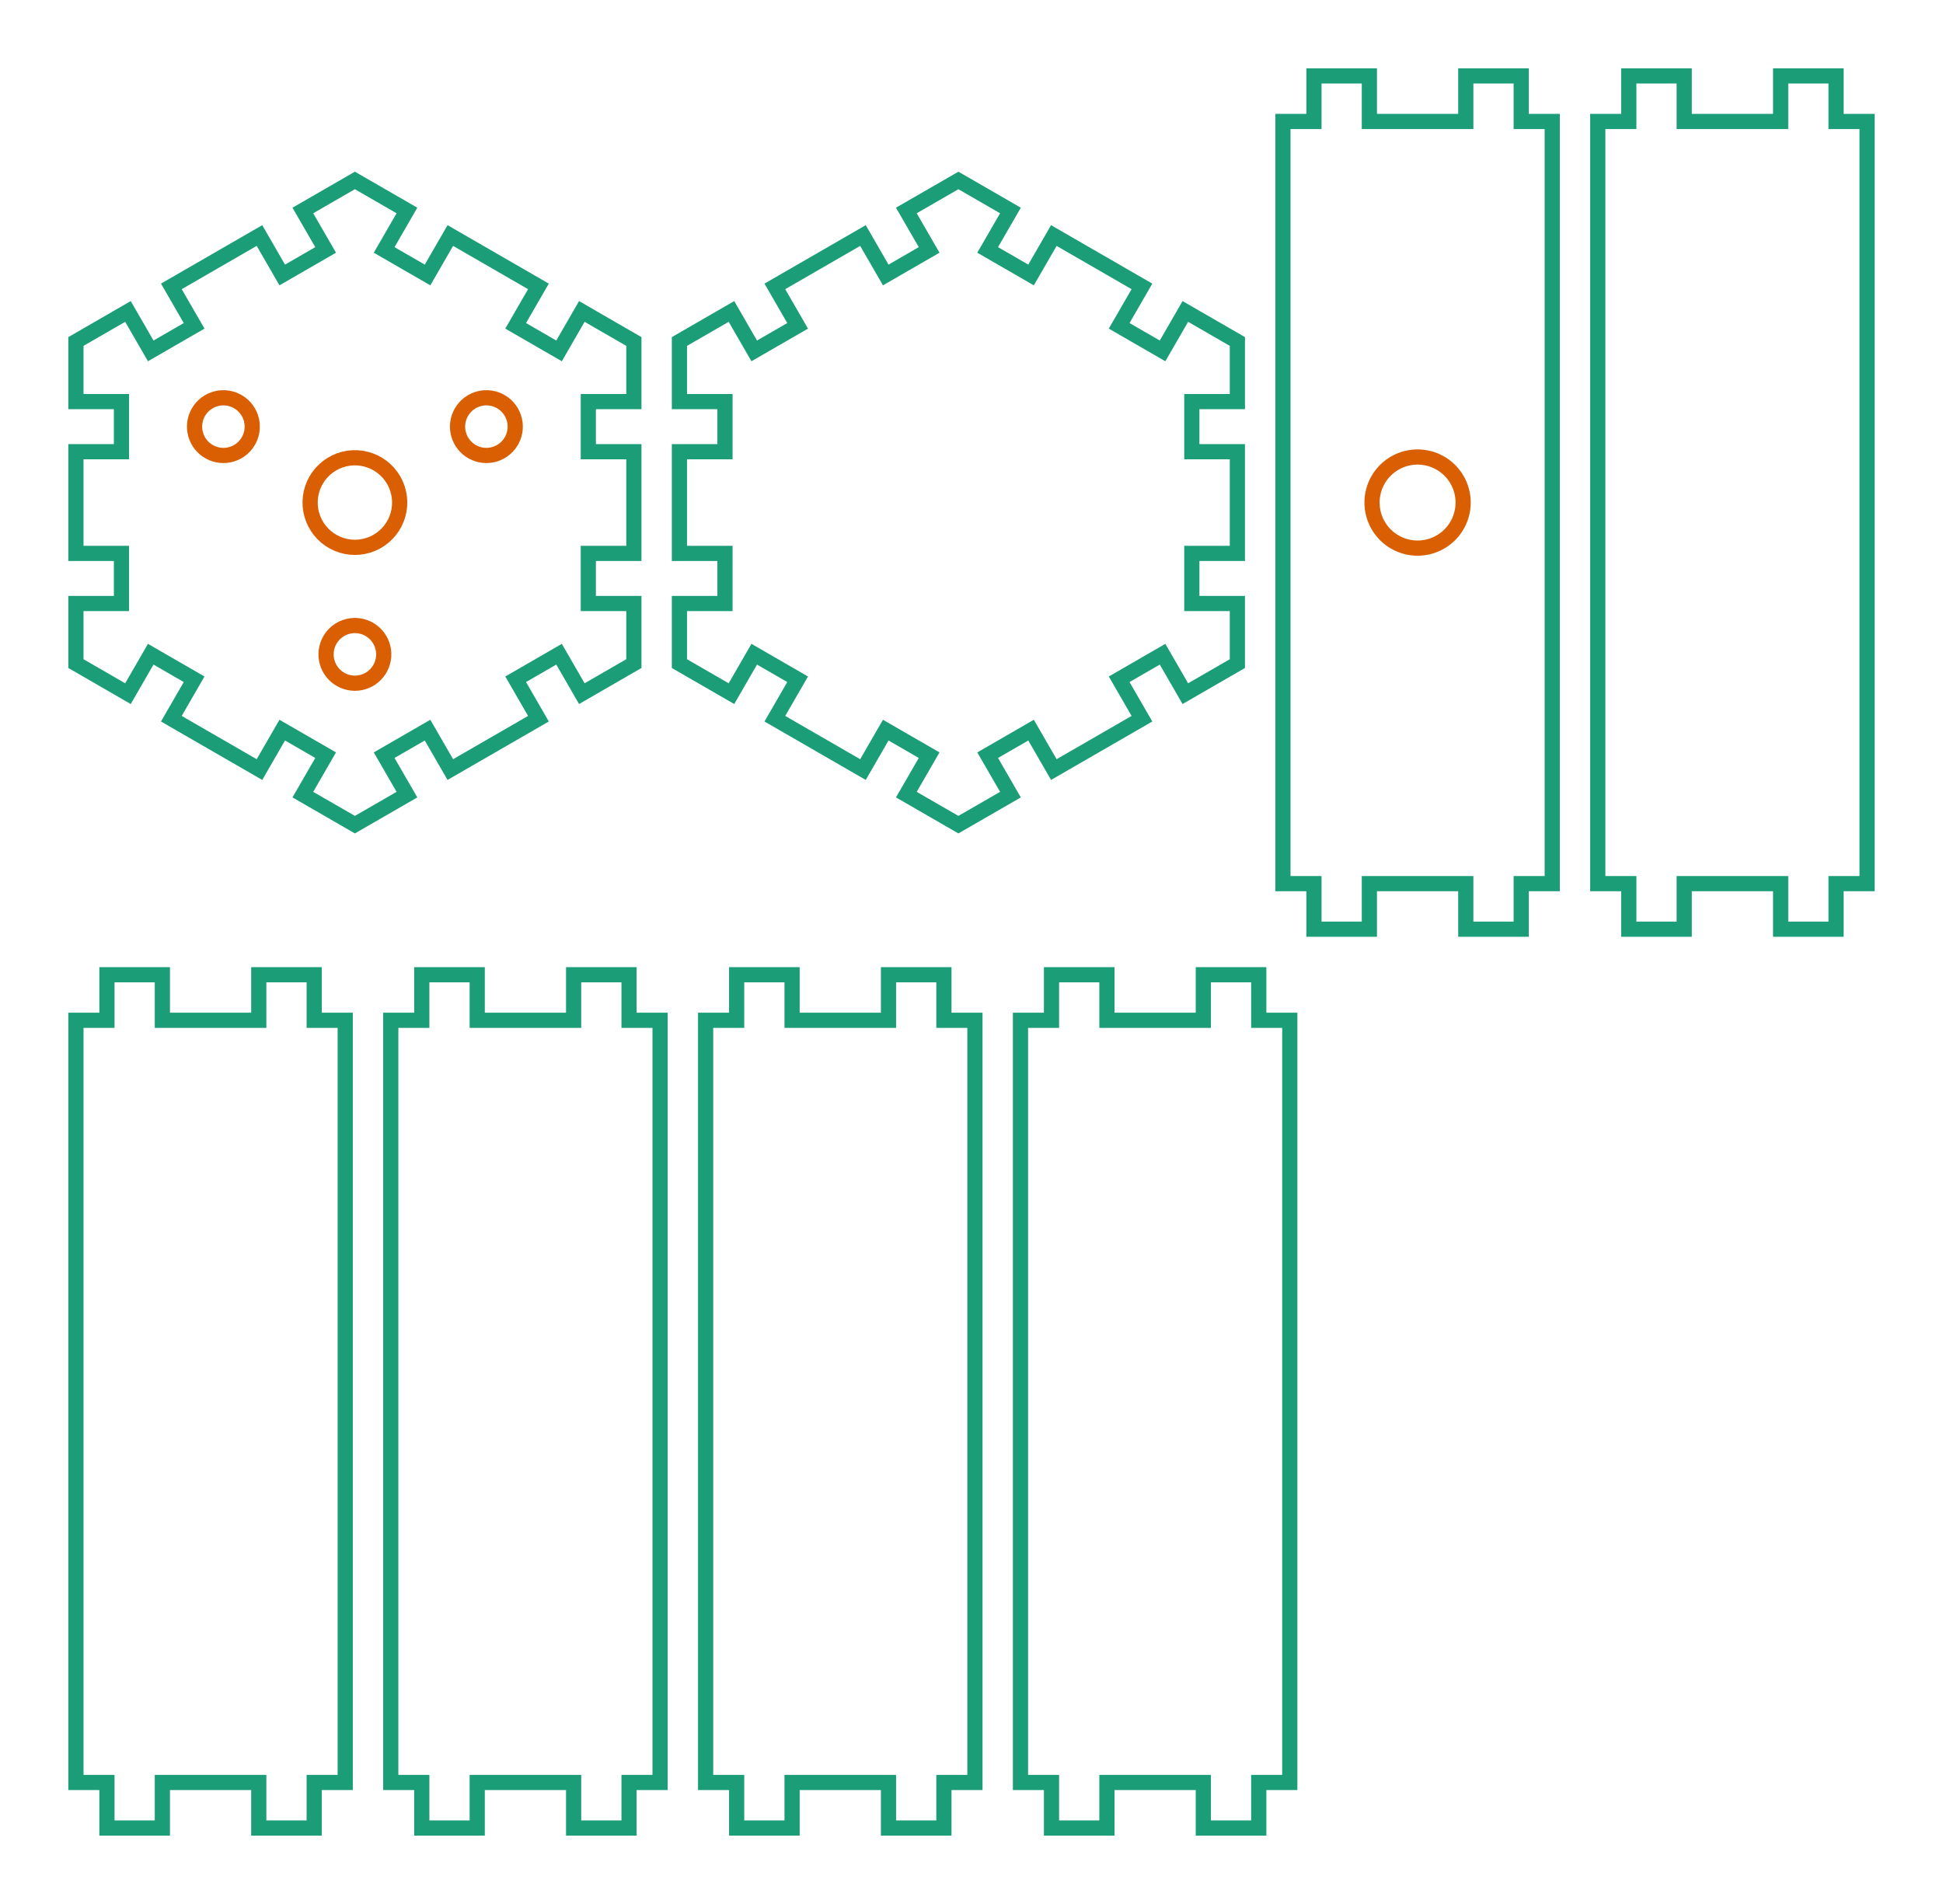
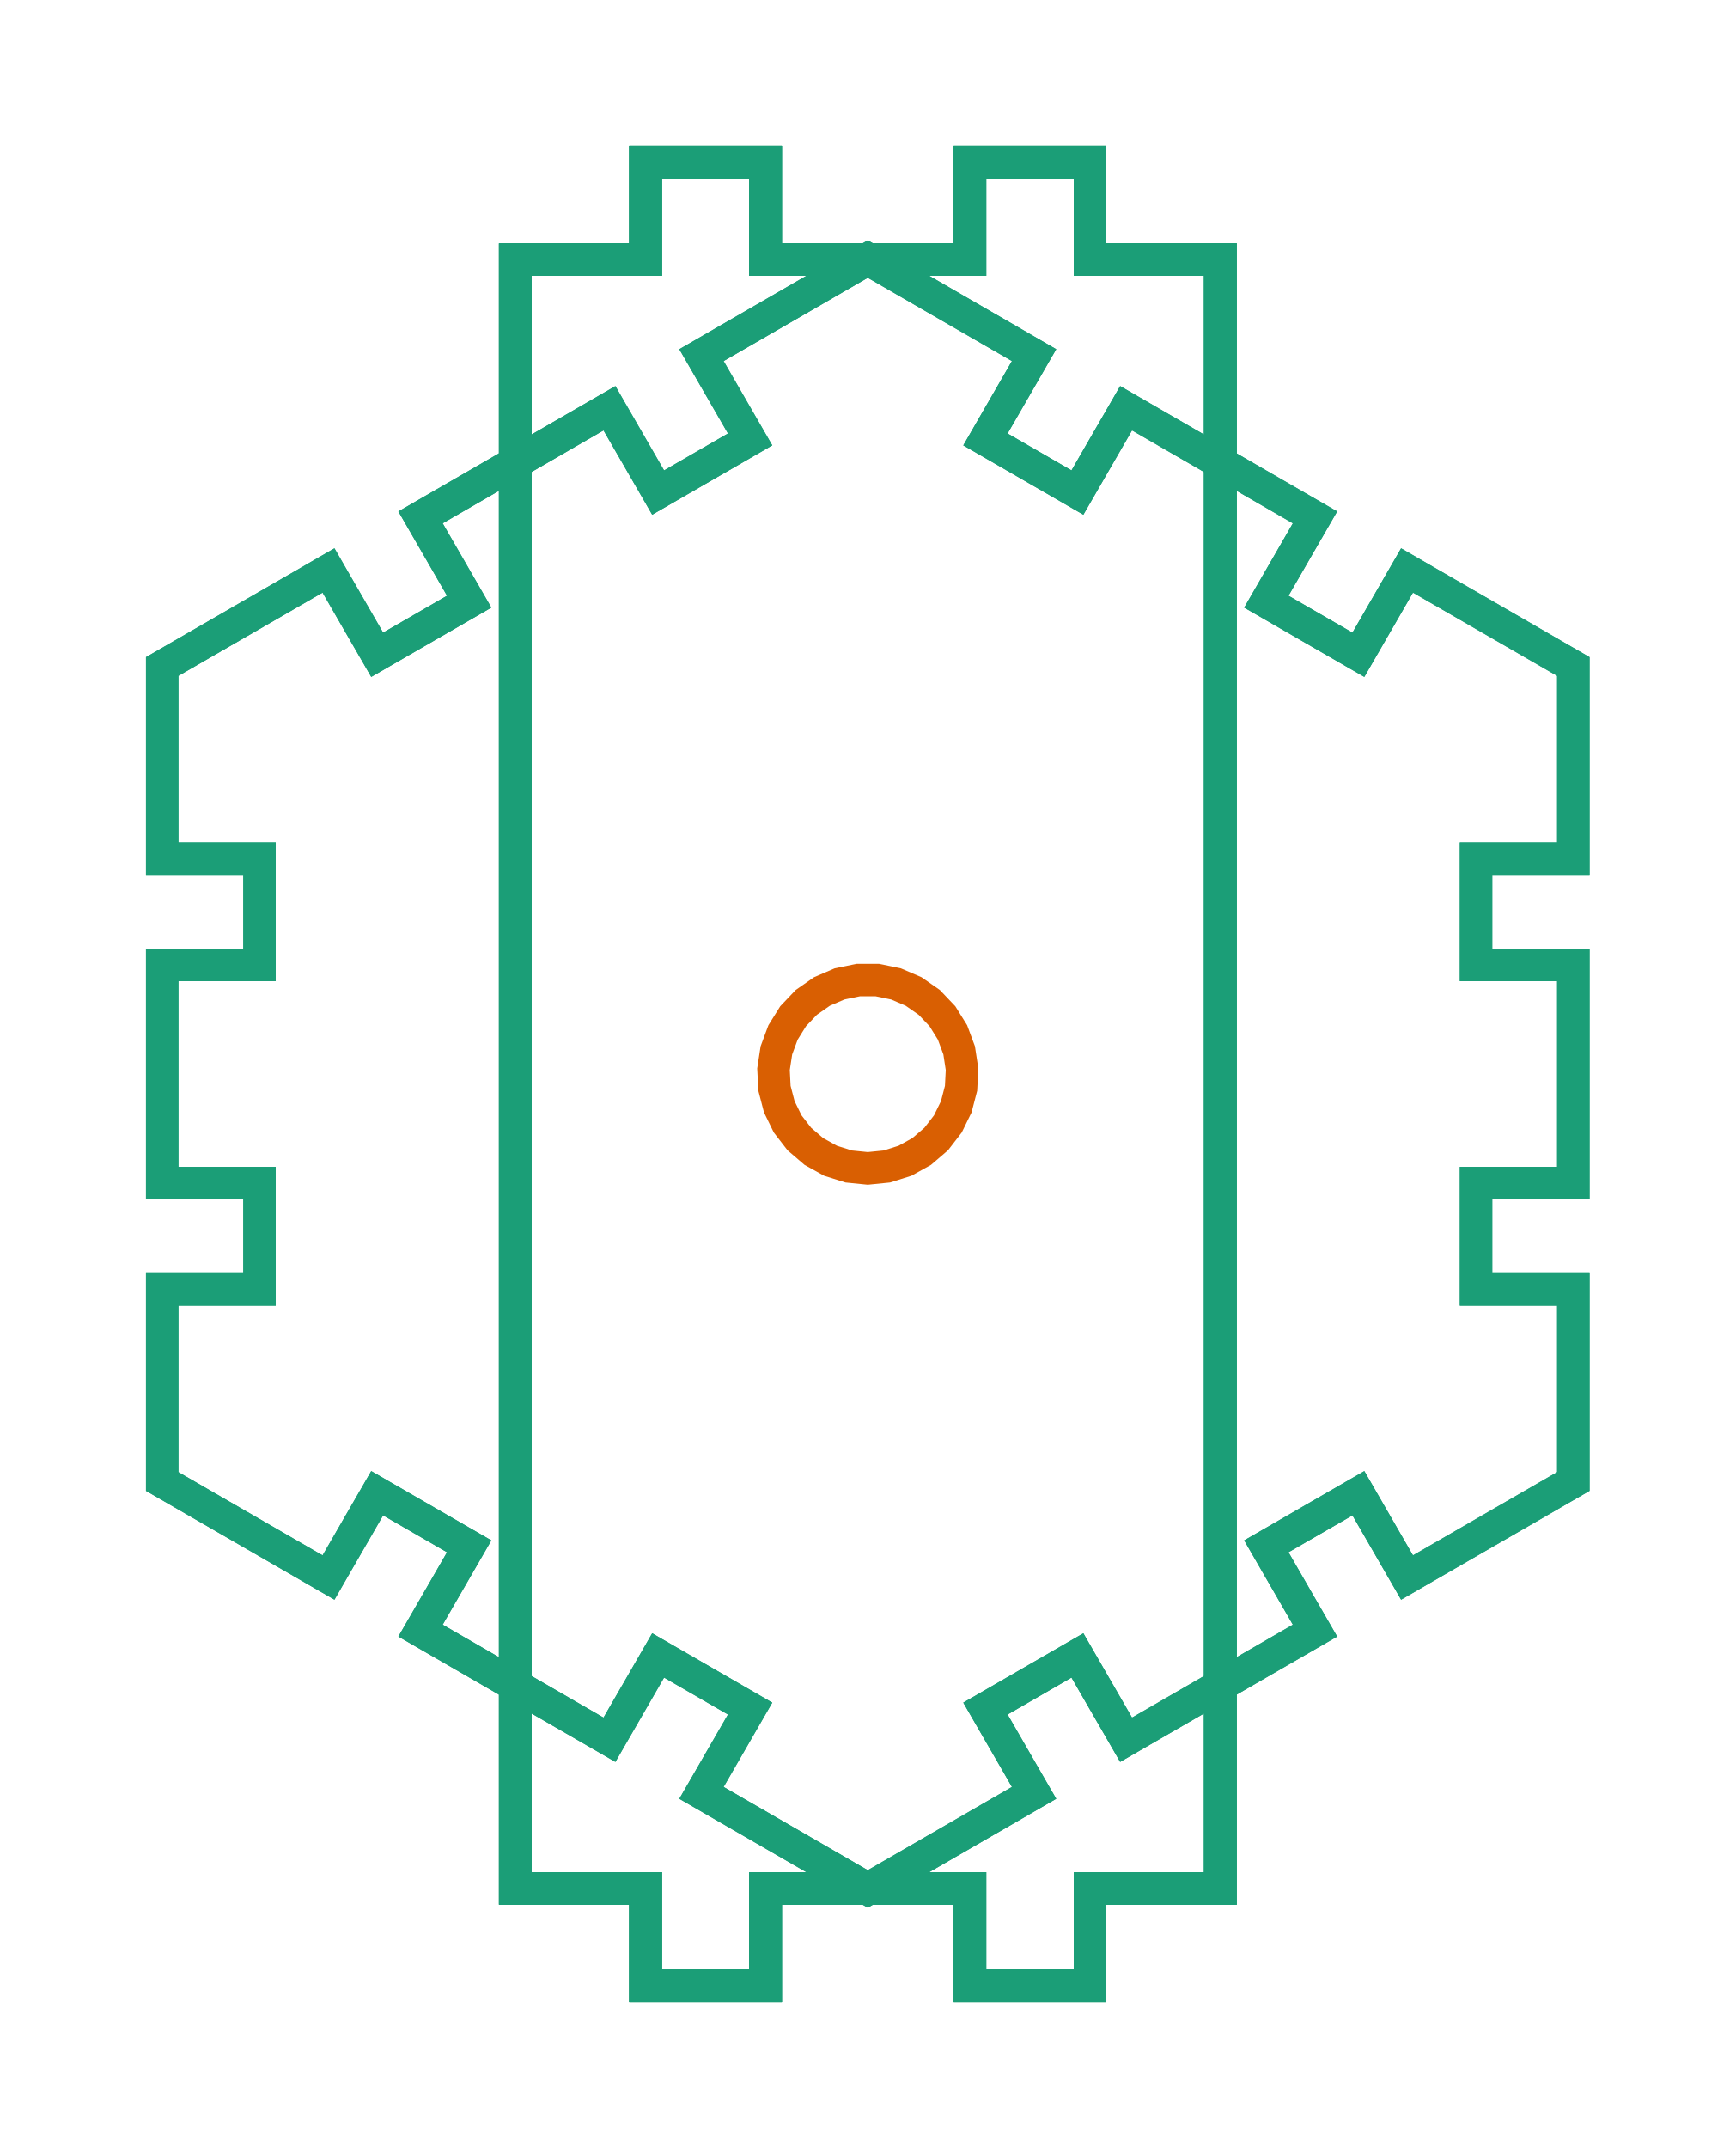
- <svg xmlns="http://www.w3.org/2000/svg" baseProfile="full" height="125.4mm" version="1.1" viewBox="-2.0,-30.1,127.964,125.4" width="127.964mm">
+ <svg xmlns="http://www.w3.org/2000/svg" baseProfile="full" height="66.2mm" version="1.1" viewBox="-26.751,-33.1,53.501,66.2" width="53.501mm">
  <defs />
-   <g transform="translate(21.3731, 3)">
-     <path d="M 1.927 16.639 L 4.785 14.989  L 6.285 17.587  L 12.088 14.237  L 10.588 11.639  L 13.446 9.989  L 14.946 12.587  L 18.373 10.608  L 18.373 6.65  L 15.373 6.65  L 15.373 3.35  L 18.373 3.35  L 18.373 -3.35  L 15.373 -3.35  L 15.373 -6.65  L 18.373 -6.65  L 18.373 -10.608  L 14.946 -12.587  L 13.446 -9.989  L 10.588 -11.639  L 12.088 -14.237  L 6.285 -17.587  L 4.785 -14.989  L 1.927 -16.639  L 3.428 -19.237  L 6.15348e-15 -21.215  L -3.428 -19.237  L -1.927 -16.639  L -4.785 -14.989  L -6.285 -17.587  L -12.088 -14.237  L -10.588 -11.639  L -13.446 -9.989  L -14.946 -12.587  L -18.373 -10.608  L -18.373 -6.65  L -15.373 -6.65  L -15.373 -3.35  L -18.373 -3.35  L -18.373 3.35  L -15.373 3.35  L -15.373 6.65  L -18.373 6.65  L -18.373 10.608  L -14.946 12.587  L -13.446 9.989  L -10.588 11.639  L -12.088 14.237  L -6.285 17.587  L -4.785 14.989  L -1.927 16.639  L -3.428 19.237  L 3.07674e-15 21.215  L 3.428 19.237  z" fill="none" stroke="rgb(27, 158, 119)" />
-     <path d="M -0.189 11.889 L -0.376 11.861  L -0.56 11.814  L -0.738 11.749  L -0.909 11.667  L -1.07 11.569  L -1.221 11.454  L -1.36 11.325  L -1.485 11.183  L -1.596 11.03  L -1.691 10.866  L -1.769 10.693  L -1.829 10.513  L -1.871 10.329  L -1.895 10.141  L -1.899 9.951  L -1.885 9.763  L -1.852 9.576  L -1.801 9.394  L -1.732 9.217  L -1.645 9.049  L -1.543 8.89  L -1.424 8.742  L -1.292 8.606  L -1.147 8.484  L -0.991 8.378  L -0.824 8.287  L -0.65 8.213  L -0.469 8.158  L -0.283 8.12  L -0.095 8.101  L 0.095 8.101  L 0.283 8.12  L 0.469 8.158  L 0.65 8.213  L 0.824 8.287  L 0.991 8.378  L 1.147 8.484  L 1.292 8.606  L 1.424 8.742  L 1.543 8.89  L 1.645 9.049  L 1.732 9.217  L 1.801 9.394  L 1.852 9.576  L 1.885 9.763  L 1.899 9.951  L 1.895 10.141  L 1.871 10.329  L 1.829 10.513  L 1.769 10.693  L 1.691 10.866  L 1.596 11.03  L 1.485 11.183  L 1.36 11.325  L 1.221 11.454  L 1.07 11.569  L 0.909 11.667  L 0.738 11.749  L 0.56 11.814  L 0.376 11.861  L 0.189 11.889  L -0 11.899  z" fill="none" stroke="rgb(217, 95, 2)" />
-     <path d="M -0.294 2.935 L -0.585 2.891  L -0.869 2.819  L -1.146 2.718  L -1.411 2.591  L -1.662 2.437  L -1.896 2.26  L -2.112 2.06  L -2.306 1.839  L -2.478 1.6  L -2.625 1.346  L -2.746 1.078  L -2.84 0.799  L -2.905 0.512  L -2.942 0.22  L -2.949 -0.074  L -2.927 -0.367  L -2.876 -0.656  L -2.796 -0.939  L -2.689 -1.213  L -2.555 -1.475  L -2.395 -1.722  L -2.212 -1.952  L -2.006 -2.162  L -1.781 -2.351  L -1.538 -2.517  L -1.28 -2.658  L -1.009 -2.772  L -0.728 -2.859  L -0.44 -2.917  L -0.147 -2.946  L 0.147 -2.946  L 0.44 -2.917  L 0.728 -2.859  L 1.009 -2.772  L 1.28 -2.658  L 1.538 -2.517  L 1.781 -2.351  L 2.006 -2.162  L 2.212 -1.952  L 2.395 -1.722  L 2.555 -1.475  L 2.689 -1.213  L 2.796 -0.939  L 2.876 -0.656  L 2.927 -0.367  L 2.949 -0.074  L 2.942 0.22  L 2.905 0.512  L 2.84 0.799  L 2.746 1.078  L 2.625 1.346  L 2.478 1.6  L 2.306 1.839  L 2.112 2.06  L 1.896 2.26  L 1.662 2.437  L 1.411 2.591  L 1.146 2.718  L 0.869 2.819  L 0.585 2.891  L 0.294 2.935  L -0 2.95  z" fill="none" stroke="rgb(217, 95, 2)" />
-     <path d="M 8.471 -3.111 L 8.284 -3.139  L 8.1 -3.186  L 7.922 -3.251  L 7.752 -3.333  L 7.59 -3.431  L 7.439 -3.546  L 7.3 -3.675  L 7.175 -3.817  L 7.064 -3.97  L 6.97 -4.135  L 6.892 -4.307  L 6.831 -4.487  L 6.789 -4.671  L 6.766 -4.859  L 6.761 -5.049  L 6.775 -5.237  L 6.808 -5.424  L 6.859 -5.606  L 6.929 -5.783  L 7.015 -5.951  L 7.118 -6.11  L 7.236 -6.258  L 7.368 -6.394  L 7.513 -6.516  L 7.67 -6.622  L 7.836 -6.713  L 8.01 -6.787  L 8.191 -6.842  L 8.377 -6.88  L 8.566 -6.899  L 8.755 -6.899  L 8.943 -6.88  L 9.129 -6.842  L 9.31 -6.787  L 9.485 -6.713  L 9.651 -6.622  L 9.807 -6.516  L 9.953 -6.394  L 10.085 -6.258  L 10.203 -6.11  L 10.306 -5.951  L 10.392 -5.783  L 10.461 -5.606  L 10.512 -5.424  L 10.545 -5.237  L 10.559 -5.049  L 10.555 -4.859  L 10.531 -4.671  L 10.489 -4.487  L 10.429 -4.307  L 10.351 -4.135  L 10.256 -3.97  L 10.146 -3.817  L 10.02 -3.675  L 9.881 -3.546  L 9.73 -3.431  L 9.569 -3.333  L 9.398 -3.251  L 9.22 -3.186  L 9.037 -3.139  L 8.849 -3.111  L 8.66 -3.101  z" fill="none" stroke="rgb(217, 95, 2)" />
-     <path d="M -8.849 -3.111 L -9.037 -3.139  L -9.22 -3.186  L -9.398 -3.251  L -9.569 -3.333  L -9.73 -3.431  L -9.881 -3.546  L -10.02 -3.675  L -10.146 -3.817  L -10.256 -3.97  L -10.351 -4.135  L -10.429 -4.307  L -10.489 -4.487  L -10.531 -4.671  L -10.555 -4.859  L -10.559 -5.049  L -10.545 -5.237  L -10.512 -5.424  L -10.461 -5.606  L -10.392 -5.783  L -10.306 -5.951  L -10.203 -6.11  L -10.085 -6.258  L -9.953 -6.394  L -9.807 -6.516  L -9.651 -6.622  L -9.485 -6.713  L -9.31 -6.787  L -9.129 -6.842  L -8.943 -6.88  L -8.755 -6.899  L -8.566 -6.899  L -8.377 -6.88  L -8.191 -6.842  L -8.01 -6.787  L -7.836 -6.713  L -7.67 -6.622  L -7.513 -6.516  L -7.368 -6.394  L -7.236 -6.258  L -7.118 -6.11  L -7.015 -5.951  L -6.929 -5.783  L -6.859 -5.606  L -6.808 -5.424  L -6.775 -5.237  L -6.761 -5.049  L -6.766 -4.859  L -6.789 -4.671  L -6.831 -4.487  L -6.892 -4.307  L -6.97 -4.135  L -7.064 -3.97  L -7.175 -3.817  L -7.3 -3.675  L -7.439 -3.546  L -7.59 -3.431  L -7.752 -3.333  L -7.922 -3.251  L -8.1 -3.186  L -8.284 -3.139  L -8.471 -3.111  L -8.66 -3.101  z" fill="none" stroke="rgb(217, 95, 2)" />
+   <g>
+     <path d="M 3.627 19.557 L 6.463 17.92  L 7.963 20.518  L 13.787 17.155  L 12.287 14.557  L 15.124 12.92  L 16.624 15.518  L 21.751 12.558  L 21.751 6.638  L 18.751 6.638  L 18.751 3.362  L 21.751 3.362  L 21.751 -3.362  L 18.751 -3.362  L 18.751 -6.638  L 21.751 -6.638  L 21.751 -12.558  L 16.624 -15.518  L 15.124 -12.92  L 12.287 -14.557  L 13.787 -17.155  L 7.963 -20.518  L 6.463 -17.92  L 3.627 -19.557  L 5.127 -22.155  L 0 -25.116  L -5.127 -22.155  L -3.627 -19.557  L -6.463 -17.92  L -7.963 -20.518  L -13.787 -17.155  L -12.287 -14.557  L -15.124 -12.92  L -16.624 -15.518  L -21.751 -12.558  L -21.751 -6.638  L -18.751 -6.638  L -18.751 -3.362  L -21.751 -3.362  L -21.751 3.362  L -18.751 3.362  L -18.751 6.638  L -21.751 6.638  L -21.751 12.558  L -16.624 15.518  L -15.124 12.92  L -12.287 14.557  L -13.787 17.155  L -7.963 20.518  L -6.463 17.92  L -3.627 19.557  L -5.127 22.155  L 0 25.116  L 5.127 22.155  z" fill="none" stroke="rgb(27, 158, 119)" />
  </g>
-   <g transform="translate(61.1194, 3)">
-     <path d="M 1.927 16.639 L 4.785 14.989  L 6.285 17.587  L 12.088 14.237  L 10.588 11.639  L 13.446 9.989  L 14.946 12.587  L 18.373 10.608  L 18.373 6.65  L 15.373 6.65  L 15.373 3.35  L 18.373 3.35  L 18.373 -3.35  L 15.373 -3.35  L 15.373 -6.65  L 18.373 -6.65  L 18.373 -10.608  L 14.946 -12.587  L 13.446 -9.989  L 10.588 -11.639  L 12.088 -14.237  L 6.285 -17.587  L 4.785 -14.989  L 1.927 -16.639  L 3.428 -19.237  L 0 -21.215  L -3.428 -19.237  L -1.927 -16.639  L -4.785 -14.989  L -6.285 -17.587  L -12.088 -14.237  L -10.588 -11.639  L -13.446 -9.989  L -14.946 -12.587  L -18.373 -10.608  L -18.373 -6.65  L -15.373 -6.65  L -15.373 -3.35  L -18.373 -3.35  L -18.373 3.35  L -15.373 3.35  L -15.373 6.65  L -18.373 6.65  L -18.373 10.608  L -14.946 12.587  L -13.446 9.989  L -10.588 11.639  L -12.088 14.237  L -6.285 17.587  L -4.785 14.989  L -1.927 16.639  L -3.428 19.237  L 0 21.215  L 3.428 19.237  z" fill="none" stroke="rgb(27, 158, 119)" />
+   <g>
+     <path d="M 3.627 19.557 L 6.463 17.92  L 7.963 20.518  L 13.787 17.155  L 12.287 14.557  L 15.124 12.92  L 16.624 15.518  L 21.751 12.558  L 21.751 6.638  L 18.751 6.638  L 18.751 3.362  L 21.751 3.362  L 21.751 -3.362  L 18.751 -3.362  L 18.751 -6.638  L 21.751 -6.638  L 21.751 -12.558  L 16.624 -15.518  L 15.124 -12.92  L 12.287 -14.557  L 13.787 -17.155  L 7.963 -20.518  L 6.463 -17.92  L 3.627 -19.557  L 5.127 -22.155  L 0 -25.116  L -5.127 -22.155  L -3.627 -19.557  L -6.463 -17.92  L -7.963 -20.518  L -13.787 -17.155  L -12.287 -14.557  L -15.124 -12.92  L -16.624 -15.518  L -21.751 -12.558  L -21.751 -6.638  L -18.751 -6.638  L -18.751 -3.362  L -21.751 -3.362  L -21.751 3.362  L -18.751 3.362  L -18.751 6.638  L -21.751 6.638  L -21.751 12.558  L -16.624 15.518  L -15.124 12.92  L -12.287 14.557  L -13.787 17.155  L -7.963 20.518  L -6.463 17.92  L -3.627 19.557  L -5.127 22.155  L 0 25.116  L 5.127 22.155  z" fill="none" stroke="rgb(27, 158, 119)" />
  </g>
-   <g transform="translate(91.3605, 3)">
-     <path d="M 8.868 25.1 L 8.868 -25.1  L 6.825 -25.1  L 6.825 -28.1  L 3.175 -28.1  L 3.175 -25.1  L -3.175 -25.1  L -3.175 -28.1  L -6.825 -28.1  L -6.825 -25.1  L -8.868 -25.1  L -8.868 25.1  L -6.825 25.1  L -6.825 28.1  L -3.175 28.1  L -3.175 25.1  L 3.175 25.1  L 3.175 28.1  L 6.825 28.1  L 6.825 25.1  z" fill="none" stroke="rgb(27, 158, 119)" />
-     <path d="M -0.074 2.999 L -0.148 2.996  L -0.222 2.992  L -0.295 2.985  L -0.369 2.977  L -0.442 2.967  L -0.515 2.955  L -0.588 2.942  L -0.66 2.927  L -0.732 2.909  L -0.803 2.89  L -0.874 2.87  L -0.945 2.847  L -1.014 2.823  L -1.084 2.797  L -1.152 2.77  L -1.22 2.741  L -1.287 2.71  L -1.354 2.677  L -1.419 2.643  L -1.484 2.607  L -1.548 2.57  L -1.611 2.531  L -1.672 2.491  L -1.733 2.449  L -1.793 2.405  L -1.852 2.36  L -1.909 2.314  L -1.966 2.266  L -2.021 2.217  L -2.075 2.167  L -2.128 2.115  L -2.179 2.062  L -2.229 2.007  L -2.278 1.952  L -2.326 1.895  L -2.372 1.837  L -2.416 1.778  L -2.459 1.718  L -2.501 1.657  L -2.541 1.595  L -2.579 1.532  L -2.616 1.468  L -2.652 1.403  L -2.685 1.337  L -2.718 1.271  L -2.748 1.203  L -2.777 1.135  L -2.804 1.066  L -2.829 0.997  L -2.853 0.927  L -2.875 0.856  L -2.895 0.785  L -2.914 0.714  L -2.931 0.642  L -2.945 0.569  L -2.959 0.497  L -2.97 0.424  L -2.979 0.35  L -2.987 0.277  L -2.993 0.203  L -2.997 0.129  L -2.999 0.055  L -3 -0.018  L -2.999 -0.092  L -2.995 -0.166  L -2.99 -0.24  L -2.984 -0.314  L -2.975 -0.387  L -2.964 -0.46  L -2.952 -0.533  L -2.938 -0.606  L -2.922 -0.678  L -2.905 -0.75  L -2.885 -0.821  L -2.864 -0.892  L -2.842 -0.962  L -2.817 -1.032  L -2.791 -1.101  L -2.763 -1.169  L -2.733 -1.237  L -2.702 -1.304  L -2.669 -1.37  L -2.634 -1.436  L -2.598 -1.5  L -2.56 -1.564  L -2.521 -1.626  L -2.48 -1.688  L -2.438 -1.748  L -2.394 -1.808  L -2.349 -1.866  L -2.302 -1.924  L -2.254 -1.98  L -2.205 -2.035  L -2.154 -2.088  L -2.102 -2.141  L -2.048 -2.192  L -1.994 -2.242  L -1.938 -2.29  L -1.881 -2.337  L -1.823 -2.383  L -1.763 -2.427  L -1.703 -2.47  L -1.642 -2.511  L -1.579 -2.551  L -1.516 -2.589  L -1.452 -2.625  L -1.387 -2.66  L -1.321 -2.694  L -1.254 -2.725  L -1.186 -2.755  L -1.118 -2.784  L -1.049 -2.811  L -0.98 -2.836  L -0.909 -2.859  L -0.839 -2.88  L -0.768 -2.9  L -0.696 -2.918  L -0.624 -2.934  L -0.551 -2.949  L -0.478 -2.962  L -0.405 -2.972  L -0.332 -2.982  L -0.258 -2.989  L -0.185 -2.994  L -0.111 -2.998  L -0.037 -3  L 0.037 -3  L 0.111 -2.998  L 0.185 -2.994  L 0.258 -2.989  L 0.332 -2.982  L 0.405 -2.972  L 0.478 -2.962  L 0.551 -2.949  L 0.624 -2.934  L 0.696 -2.918  L 0.768 -2.9  L 0.839 -2.88  L 0.909 -2.859  L 0.98 -2.836  L 1.049 -2.811  L 1.118 -2.784  L 1.186 -2.755  L 1.254 -2.725  L 1.321 -2.694  L 1.387 -2.66  L 1.452 -2.625  L 1.516 -2.589  L 1.579 -2.551  L 1.642 -2.511  L 1.703 -2.47  L 1.763 -2.427  L 1.823 -2.383  L 1.881 -2.337  L 1.938 -2.29  L 1.994 -2.242  L 2.048 -2.192  L 2.102 -2.141  L 2.154 -2.088  L 2.205 -2.035  L 2.254 -1.98  L 2.302 -1.924  L 2.349 -1.866  L 2.394 -1.808  L 2.438 -1.748  L 2.48 -1.688  L 2.521 -1.626  L 2.56 -1.564  L 2.598 -1.5  L 2.634 -1.436  L 2.669 -1.37  L 2.702 -1.304  L 2.733 -1.237  L 2.763 -1.169  L 2.791 -1.101  L 2.817 -1.032  L 2.842 -0.962  L 2.864 -0.892  L 2.885 -0.821  L 2.905 -0.75  L 2.922 -0.678  L 2.938 -0.606  L 2.952 -0.533  L 2.964 -0.46  L 2.975 -0.387  L 2.984 -0.314  L 2.99 -0.24  L 2.995 -0.166  L 2.999 -0.092  L 3 -0.018  L 2.999 0.055  L 2.997 0.129  L 2.993 0.203  L 2.987 0.277  L 2.979 0.35  L 2.97 0.424  L 2.959 0.497  L 2.945 0.569  L 2.931 0.642  L 2.914 0.714  L 2.895 0.785  L 2.875 0.856  L 2.853 0.927  L 2.829 0.997  L 2.804 1.066  L 2.777 1.135  L 2.748 1.203  L 2.718 1.271  L 2.685 1.337  L 2.652 1.403  L 2.616 1.468  L 2.579 1.532  L 2.541 1.595  L 2.501 1.657  L 2.459 1.718  L 2.416 1.778  L 2.372 1.837  L 2.326 1.895  L 2.278 1.952  L 2.229 2.007  L 2.179 2.062  L 2.128 2.115  L 2.075 2.167  L 2.021 2.217  L 1.966 2.266  L 1.909 2.314  L 1.852 2.36  L 1.793 2.405  L 1.733 2.449  L 1.672 2.491  L 1.611 2.531  L 1.548 2.57  L 1.484 2.607  L 1.419 2.643  L 1.354 2.677  L 1.287 2.71  L 1.22 2.741  L 1.152 2.77  L 1.084 2.797  L 1.014 2.823  L 0.945 2.847  L 0.874 2.87  L 0.803 2.89  L 0.732 2.909  L 0.66 2.927  L 0.588 2.942  L 0.515 2.955  L 0.442 2.967  L 0.369 2.977  L 0.295 2.985  L 0.222 2.992  L 0.148 2.996  L 0.074 2.999  L -0 3  z" fill="none" stroke="rgb(217, 95, 2)" />
+   <g>
+     <path d="M 10.868 25.1 L 10.868 -25.1  L 6.85 -25.1  L 6.85 -28.1  L 3.15 -28.1  L 3.15 -25.1  L -3.15 -25.1  L -3.15 -28.1  L -6.85 -28.1  L -6.85 -25.1  L -10.868 -25.1  L -10.868 25.1  L -6.85 25.1  L -6.85 28.1  L -3.15 28.1  L -3.15 25.1  L 3.15 25.1  L 3.15 28.1  L 6.85 28.1  L 6.85 25.1  z" fill="none" stroke="rgb(27, 158, 119)" />
+     <path d="M -0.586 2.85 L -1.147 2.674  L -1.662 2.388  L -2.109 2.005  L -2.469 1.539  L -2.728 1.01  L -2.876 0.441  L -2.906 -0.147  L -2.817 -0.729  L -2.612 -1.281  L -2.301 -1.781  L -1.895 -2.208  L -1.412 -2.544  L -0.871 -2.776  L -0.294 -2.895  L 0.294 -2.895  L 0.871 -2.776  L 1.412 -2.544  L 1.895 -2.208  L 2.301 -1.781  L 2.612 -1.281  L 2.817 -0.729  L 2.906 -0.147  L 2.876 0.441  L 2.728 1.01  L 2.469 1.539  L 2.109 2.005  L 1.662 2.388  L 1.147 2.674  L 0.586 2.85  L -0 2.909  z" fill="none" stroke="rgb(217, 95, 2)" />
  </g>
-   <g transform="translate(112.096, 3)">
-     <path d="M 8.868 25.1 L 8.868 -25.1  L 6.825 -25.1  L 6.825 -28.1  L 3.175 -28.1  L 3.175 -25.1  L -3.175 -25.1  L -3.175 -28.1  L -6.825 -28.1  L -6.825 -25.1  L -8.868 -25.1  L -8.868 25.1  L -6.825 25.1  L -6.825 28.1  L -3.175 28.1  L -3.175 25.1  L 3.175 25.1  L 3.175 28.1  L 6.825 28.1  L 6.825 25.1  z" fill="none" stroke="rgb(27, 158, 119)" />
+   <g>
+     <path d="M 10.868 25.1 L 10.868 -25.1  L 6.85 -25.1  L 6.85 -28.1  L 3.15 -28.1  L 3.15 -25.1  L -3.15 -25.1  L -3.15 -28.1  L -6.85 -28.1  L -6.85 -25.1  L -10.868 -25.1  L -10.868 25.1  L -6.85 25.1  L -6.85 28.1  L -3.15 28.1  L -3.15 25.1  L 3.15 25.1  L 3.15 28.1  L 6.85 28.1  L 6.85 25.1  z" fill="none" stroke="rgb(27, 158, 119)" />
  </g>
-   <g transform="translate(11.8679, 62.2)">
-     <path d="M 8.868 25.1 L 8.868 -25.1  L 6.825 -25.1  L 6.825 -28.1  L 3.175 -28.1  L 3.175 -25.1  L -3.175 -25.1  L -3.175 -28.1  L -6.825 -28.1  L -6.825 -25.1  L -8.868 -25.1  L -8.868 25.1  L -6.825 25.1  L -6.825 28.1  L -3.175 28.1  L -3.175 25.1  L 3.175 25.1  L 3.175 28.1  L 6.825 28.1  L 6.825 25.1  z" fill="none" stroke="rgb(27, 158, 119)" />
+   <g>
+     <path d="M 10.868 25.1 L 10.868 -25.1  L 6.85 -25.1  L 6.85 -28.1  L 3.15 -28.1  L 3.15 -25.1  L -3.15 -25.1  L -3.15 -28.1  L -6.85 -28.1  L -6.85 -25.1  L -10.868 -25.1  L -10.868 25.1  L -6.85 25.1  L -6.85 28.1  L -3.15 28.1  L -3.15 25.1  L 3.15 25.1  L 3.15 28.1  L 6.85 28.1  L 6.85 25.1  z" fill="none" stroke="rgb(27, 158, 119)" />
  </g>
-   <g transform="translate(32.6038, 62.2)">
-     <path d="M 8.868 25.1 L 8.868 -25.1  L 6.825 -25.1  L 6.825 -28.1  L 3.175 -28.1  L 3.175 -25.1  L -3.175 -25.1  L -3.175 -28.1  L -6.825 -28.1  L -6.825 -25.1  L -8.868 -25.1  L -8.868 25.1  L -6.825 25.1  L -6.825 28.1  L -3.175 28.1  L -3.175 25.1  L 3.175 25.1  L 3.175 28.1  L 6.825 28.1  L 6.825 25.1  z" fill="none" stroke="rgb(27, 158, 119)" />
+   <g>
+     <path d="M 10.868 25.1 L 10.868 -25.1  L 6.85 -25.1  L 6.85 -28.1  L 3.15 -28.1  L 3.15 -25.1  L -3.15 -25.1  L -3.15 -28.1  L -6.85 -28.1  L -6.85 -25.1  L -10.868 -25.1  L -10.868 25.1  L -6.85 25.1  L -6.85 28.1  L -3.15 28.1  L -3.15 25.1  L 3.15 25.1  L 3.15 28.1  L 6.85 28.1  L 6.85 25.1  z" fill="none" stroke="rgb(27, 158, 119)" />
  </g>
-   <g transform="translate(53.3397, 62.2)">
-     <path d="M 8.868 25.1 L 8.868 -25.1  L 6.825 -25.1  L 6.825 -28.1  L 3.175 -28.1  L 3.175 -25.1  L -3.175 -25.1  L -3.175 -28.1  L -6.825 -28.1  L -6.825 -25.1  L -8.868 -25.1  L -8.868 25.1  L -6.825 25.1  L -6.825 28.1  L -3.175 28.1  L -3.175 25.1  L 3.175 25.1  L 3.175 28.1  L 6.825 28.1  L 6.825 25.1  z" fill="none" stroke="rgb(27, 158, 119)" />
+   <g>
+     <path d="M 10.868 25.1 L 10.868 -25.1  L 6.85 -25.1  L 6.85 -28.1  L 3.15 -28.1  L 3.15 -25.1  L -3.15 -25.1  L -3.15 -28.1  L -6.85 -28.1  L -6.85 -25.1  L -10.868 -25.1  L -10.868 25.1  L -6.85 25.1  L -6.85 28.1  L -3.15 28.1  L -3.15 25.1  L 3.15 25.1  L 3.15 28.1  L 6.85 28.1  L 6.85 25.1  z" fill="none" stroke="rgb(27, 158, 119)" />
  </g>
-   <g transform="translate(74.0756, 62.2)">
-     <path d="M 8.868 25.1 L 8.868 -25.1  L 6.825 -25.1  L 6.825 -28.1  L 3.175 -28.1  L 3.175 -25.1  L -3.175 -25.1  L -3.175 -28.1  L -6.825 -28.1  L -6.825 -25.1  L -8.868 -25.1  L -8.868 25.1  L -6.825 25.1  L -6.825 28.1  L -3.175 28.1  L -3.175 25.1  L 3.175 25.1  L 3.175 28.1  L 6.825 28.1  L 6.825 25.1  z" fill="none" stroke="rgb(27, 158, 119)" />
+   <g>
+     <path d="M 10.868 25.1 L 10.868 -25.1  L 6.85 -25.1  L 6.85 -28.1  L 3.15 -28.1  L 3.15 -25.1  L -3.15 -25.1  L -3.15 -28.1  L -6.85 -28.1  L -6.85 -25.1  L -10.868 -25.1  L -10.868 25.1  L -6.85 25.1  L -6.85 28.1  L -3.15 28.1  L -3.15 25.1  L 3.15 25.1  L 3.15 28.1  L 6.85 28.1  L 6.85 25.1  z" fill="none" stroke="rgb(27, 158, 119)" />
  </g>
</svg>
